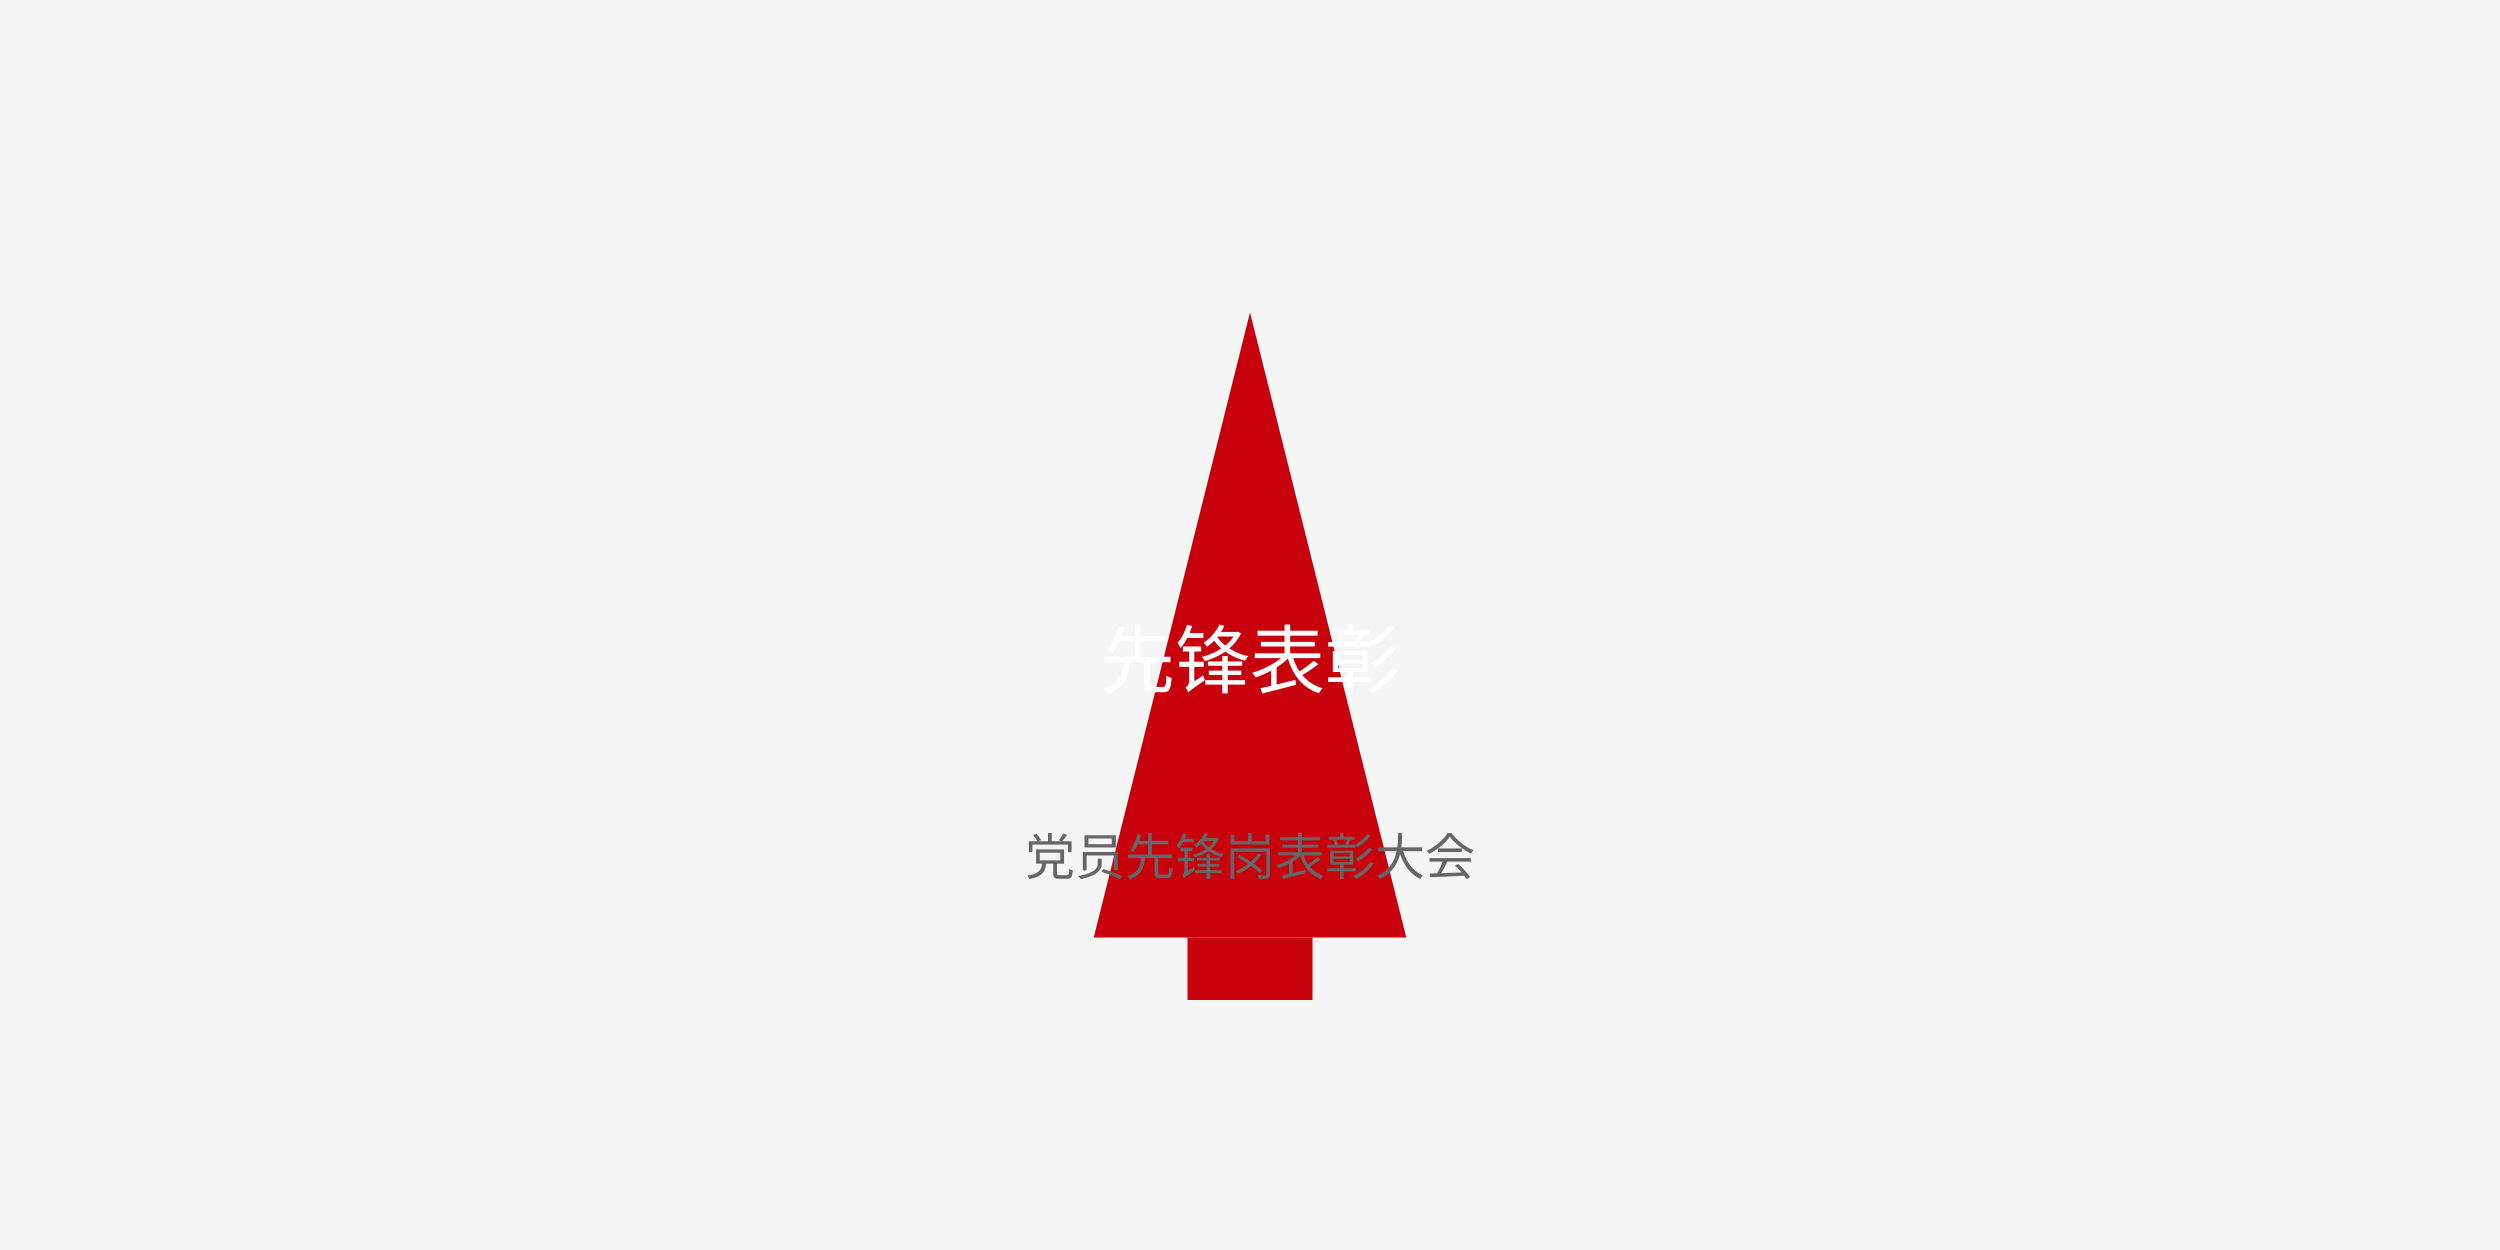
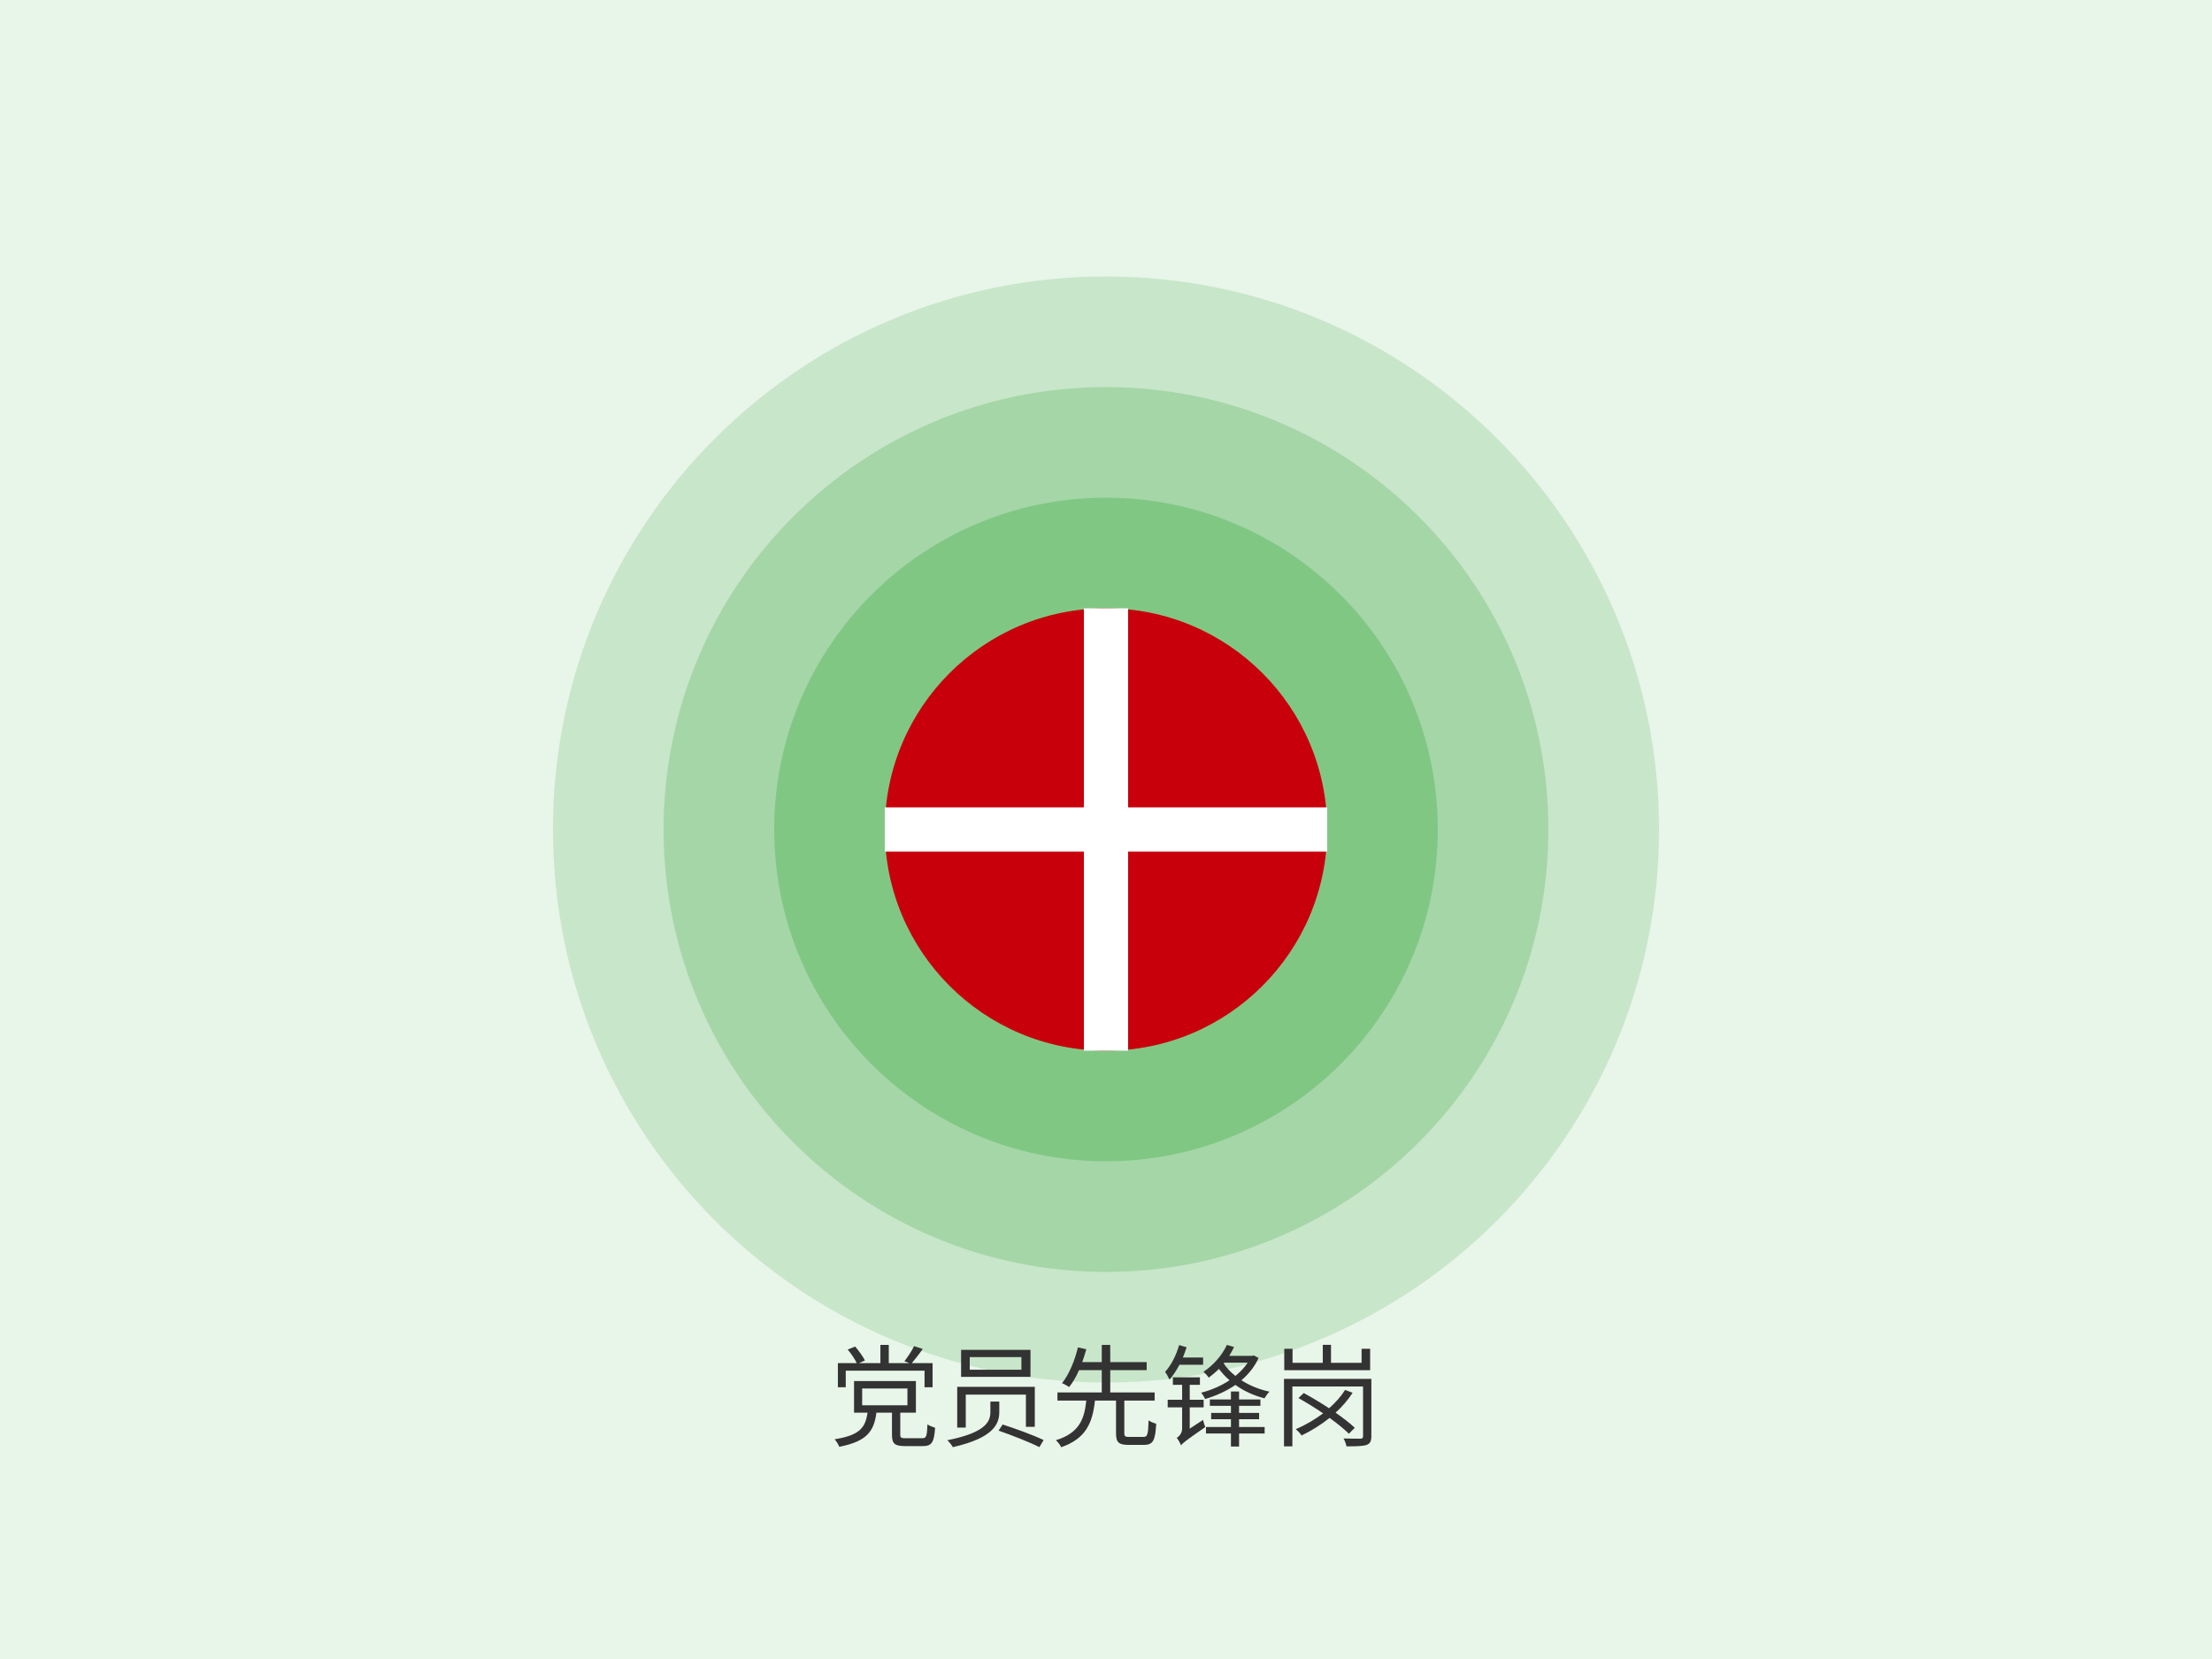
- <svg xmlns="http://www.w3.org/2000/svg" width="800" height="400" viewBox="0 0 800 400" fill="none">
-   <rect width="800" height="400" fill="#f5f5f5" />
-   <path d="M400 100 L450 300 L350 300 Z" fill="#c7000b" />
-   <rect x="380" y="300" width="40" height="20" fill="#c7000b" />
-   <text x="400" y="220" text-anchor="middle" fill="white" font-size="24" font-family="Arial, sans-serif">
-         先锋表彰
-     </text>
-   <text x="400" y="280" text-anchor="middle" fill="#666" font-size="16" font-family="Arial, sans-serif">
-         党员先锋岗表彰大会
+ <svg xmlns="http://www.w3.org/2000/svg" width="400" height="300" viewBox="0 0 400 300">
+   <rect width="400" height="300" fill="#e8f5e9" />
+   <circle cx="200" cy="150" r="100" fill="#c8e6c9" />
+   <circle cx="200" cy="150" r="80" fill="#a5d6a7" />
+   <circle cx="200" cy="150" r="60" fill="#81c784" />
+   <circle cx="200" cy="150" r="40" fill="#c7000b" />
+   <path d="M200 110 L200 190 M160 150 L240 150" stroke="#fff" stroke-width="8" />
+   <text x="200" y="260" text-anchor="middle" font-family="Microsoft YaHei, sans-serif" font-size="20" fill="#333">
+         党员先锋岗
    </text>
</svg>
